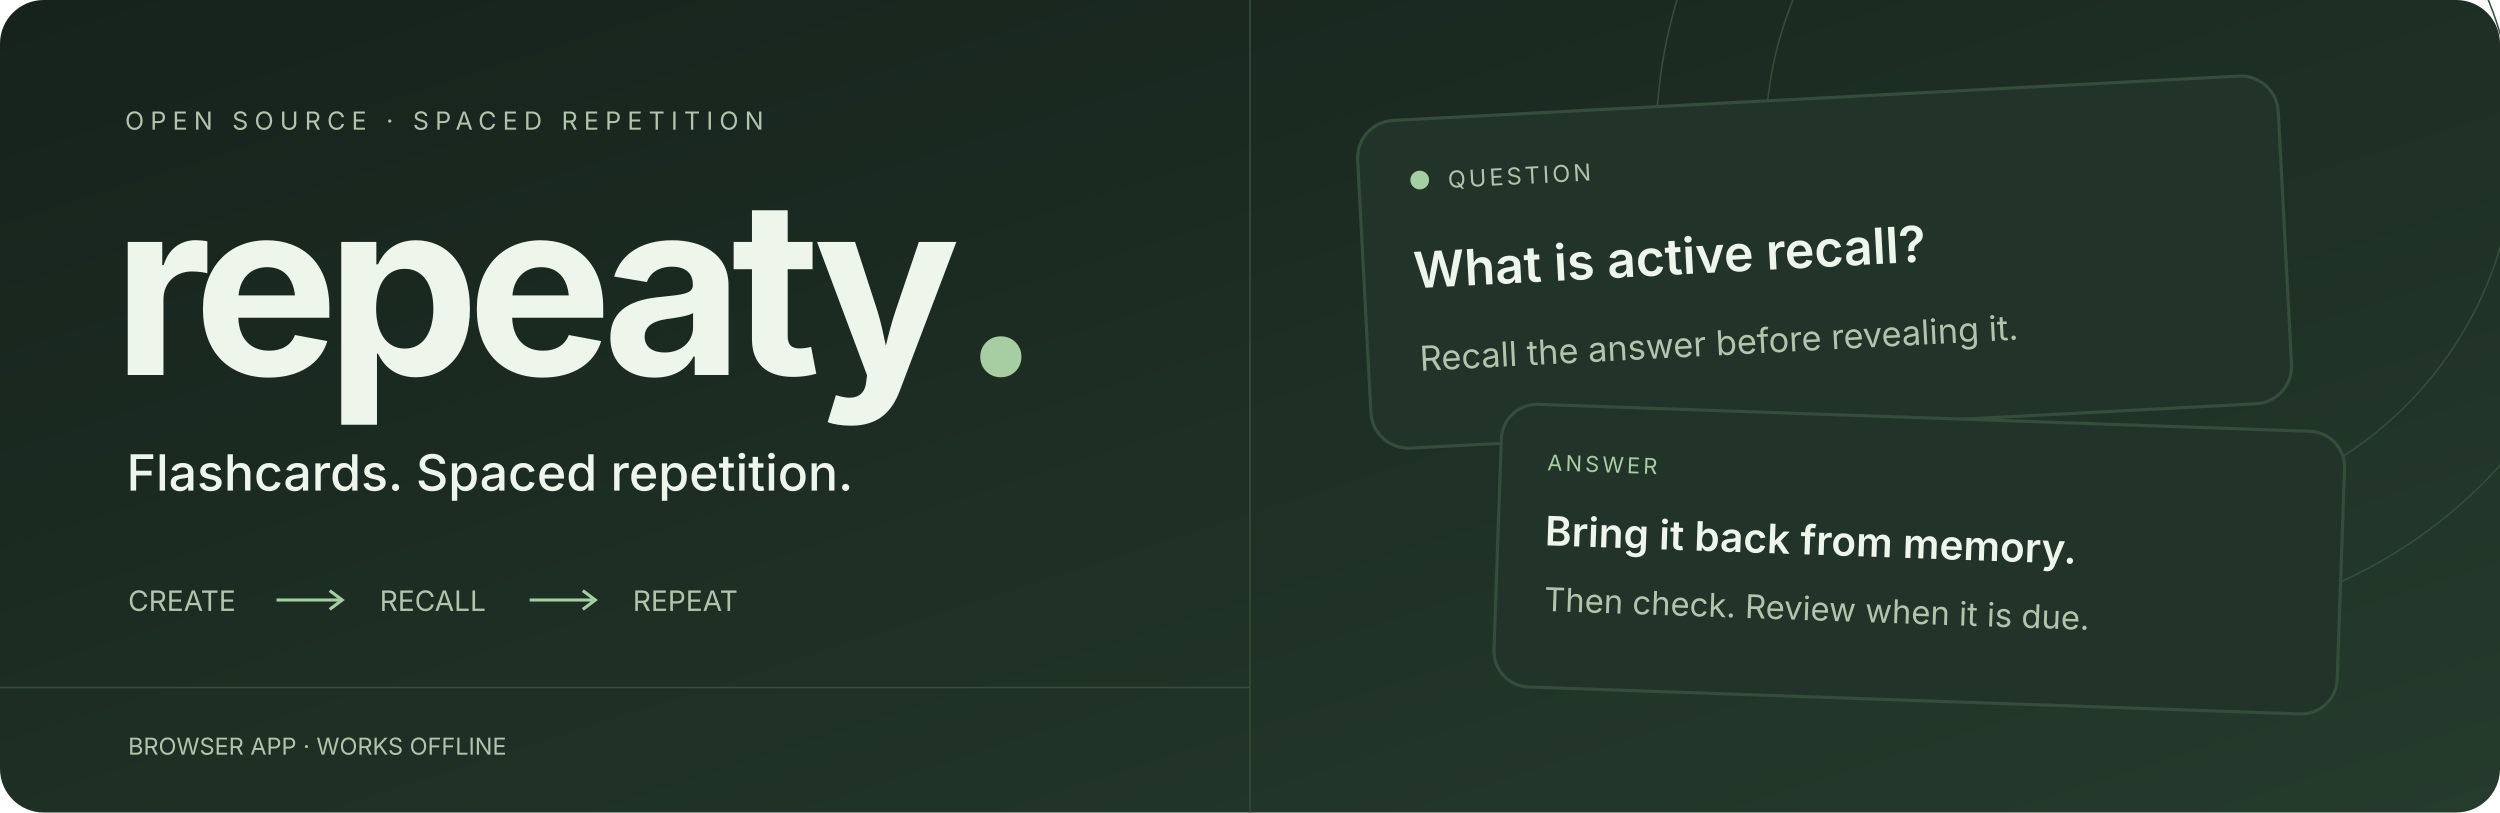
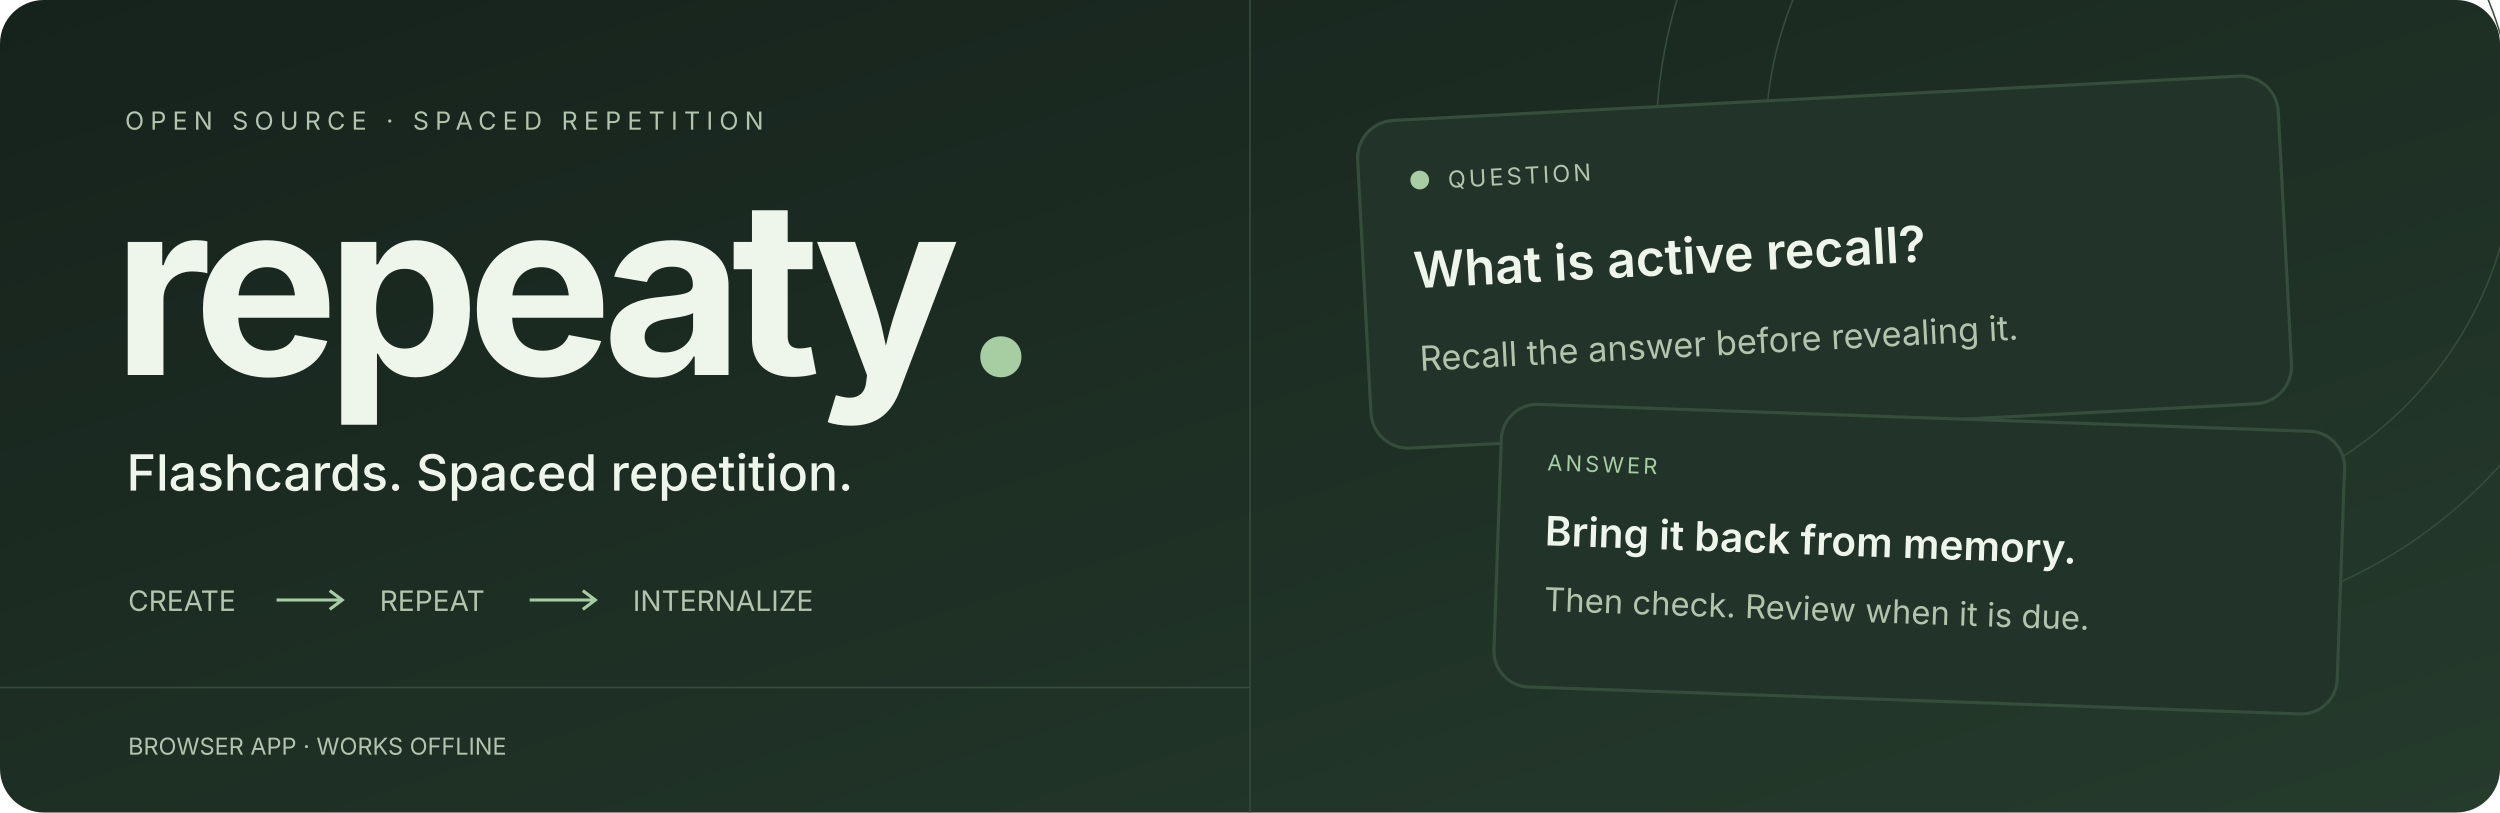
<svg xmlns="http://www.w3.org/2000/svg" width="1600" height="520" viewBox="0 0 1600 520" role="img" aria-labelledby="title desc">
  <defs>
    <linearGradient id="wash" x1="0" y1="0" x2="1" y2="1">
      <stop stop-color="#16221c" />
      <stop offset="1" stop-color="#253b2c" />
    </linearGradient>
  </defs>
  <rect width="1600" height="520" rx="28" fill="url(#wash)" />
  <g fill="none" stroke="#354d3b">
    <circle cx="1370" cy="90" r="310" />
    <circle cx="1370" cy="90" r="240" />
    <path d="M800 520V0M0 440H800" />
  </g>
  <g font-family="Inter,Noto Sans,Arial,sans-serif">
    <text x="80" y="83" font-size="16" letter-spacing="4" fill="#b2c4ac">OPEN SOURCE · SPACED REPETITION</text>
    <text x="72" y="240" font-size="156" font-weight="750" letter-spacing="-8" fill="#eef5eb">repeaty<tspan fill="#a7cea2">.</tspan>
    </text>
    <text x="81" y="314" font-size="32" font-weight="500" fill="#eef5eb">Flashcards. Spaced repetition.</text>
    <text x="82" y="391" font-size="18" fill="#b2c4ac">CREATE</text>
    <path d="M177 384h42m-8-6 8 6-8 6" stroke="#a7cea2" fill="none" stroke-width="2" />
-     <text x="243" y="391" font-size="18" fill="#b2c4ac">RECALL</text>
+     <text x="243" y="391" font-size="18" fill="#b2c4ac">REPEAT</text>
    <path d="M339 384h42m-8-6 8 6-8 6" stroke="#a7cea2" fill="none" stroke-width="2" />
-     <text x="405" y="391" font-size="18" fill="#b2c4ac">REPEAT</text>
+     <text x="405" y="391" font-size="18" fill="#b2c4ac">INTERNALIZE</text>
    <text x="82" y="483" font-size="15" fill="#b2c4ac">BROWSER APP · WORKS OFFLINE</text>
    <g transform="translate(873 63) rotate(-3 290 110)">
      <rect width="590" height="210" rx="24" fill="#223329" stroke="#354d3b" stroke-width="2" />
      <circle cx="39" cy="39" r="6" fill="#a7cea2" />
      <text x="57" y="45" font-size="15" letter-spacing="2" fill="#b2c4ac">QUESTION</text>
      <text x="32" y="108" font-size="32" font-weight="600" fill="#eef5eb">What is active recall?</text>
      <text x="33" y="161" font-size="22" fill="#b2c4ac">Recall the answer before revealing it.</text>
    </g>
    <g transform="translate(958 267) rotate(2 260 100)">
      <rect width="540" height="181" rx="23" fill="#223329" stroke="#354d3b" stroke-width="2" />
      <text x="30" y="42" font-size="14" letter-spacing="2" fill="#a7cea2">ANSWER</text>
      <text x="30" y="90" font-size="26" font-weight="600" fill="#eef5eb">Bring it back from memory.</text>
      <text x="31" y="132" font-size="21" fill="#b2c4ac">Then check. Review when it is due.</text>
    </g>
  </g>
</svg>
